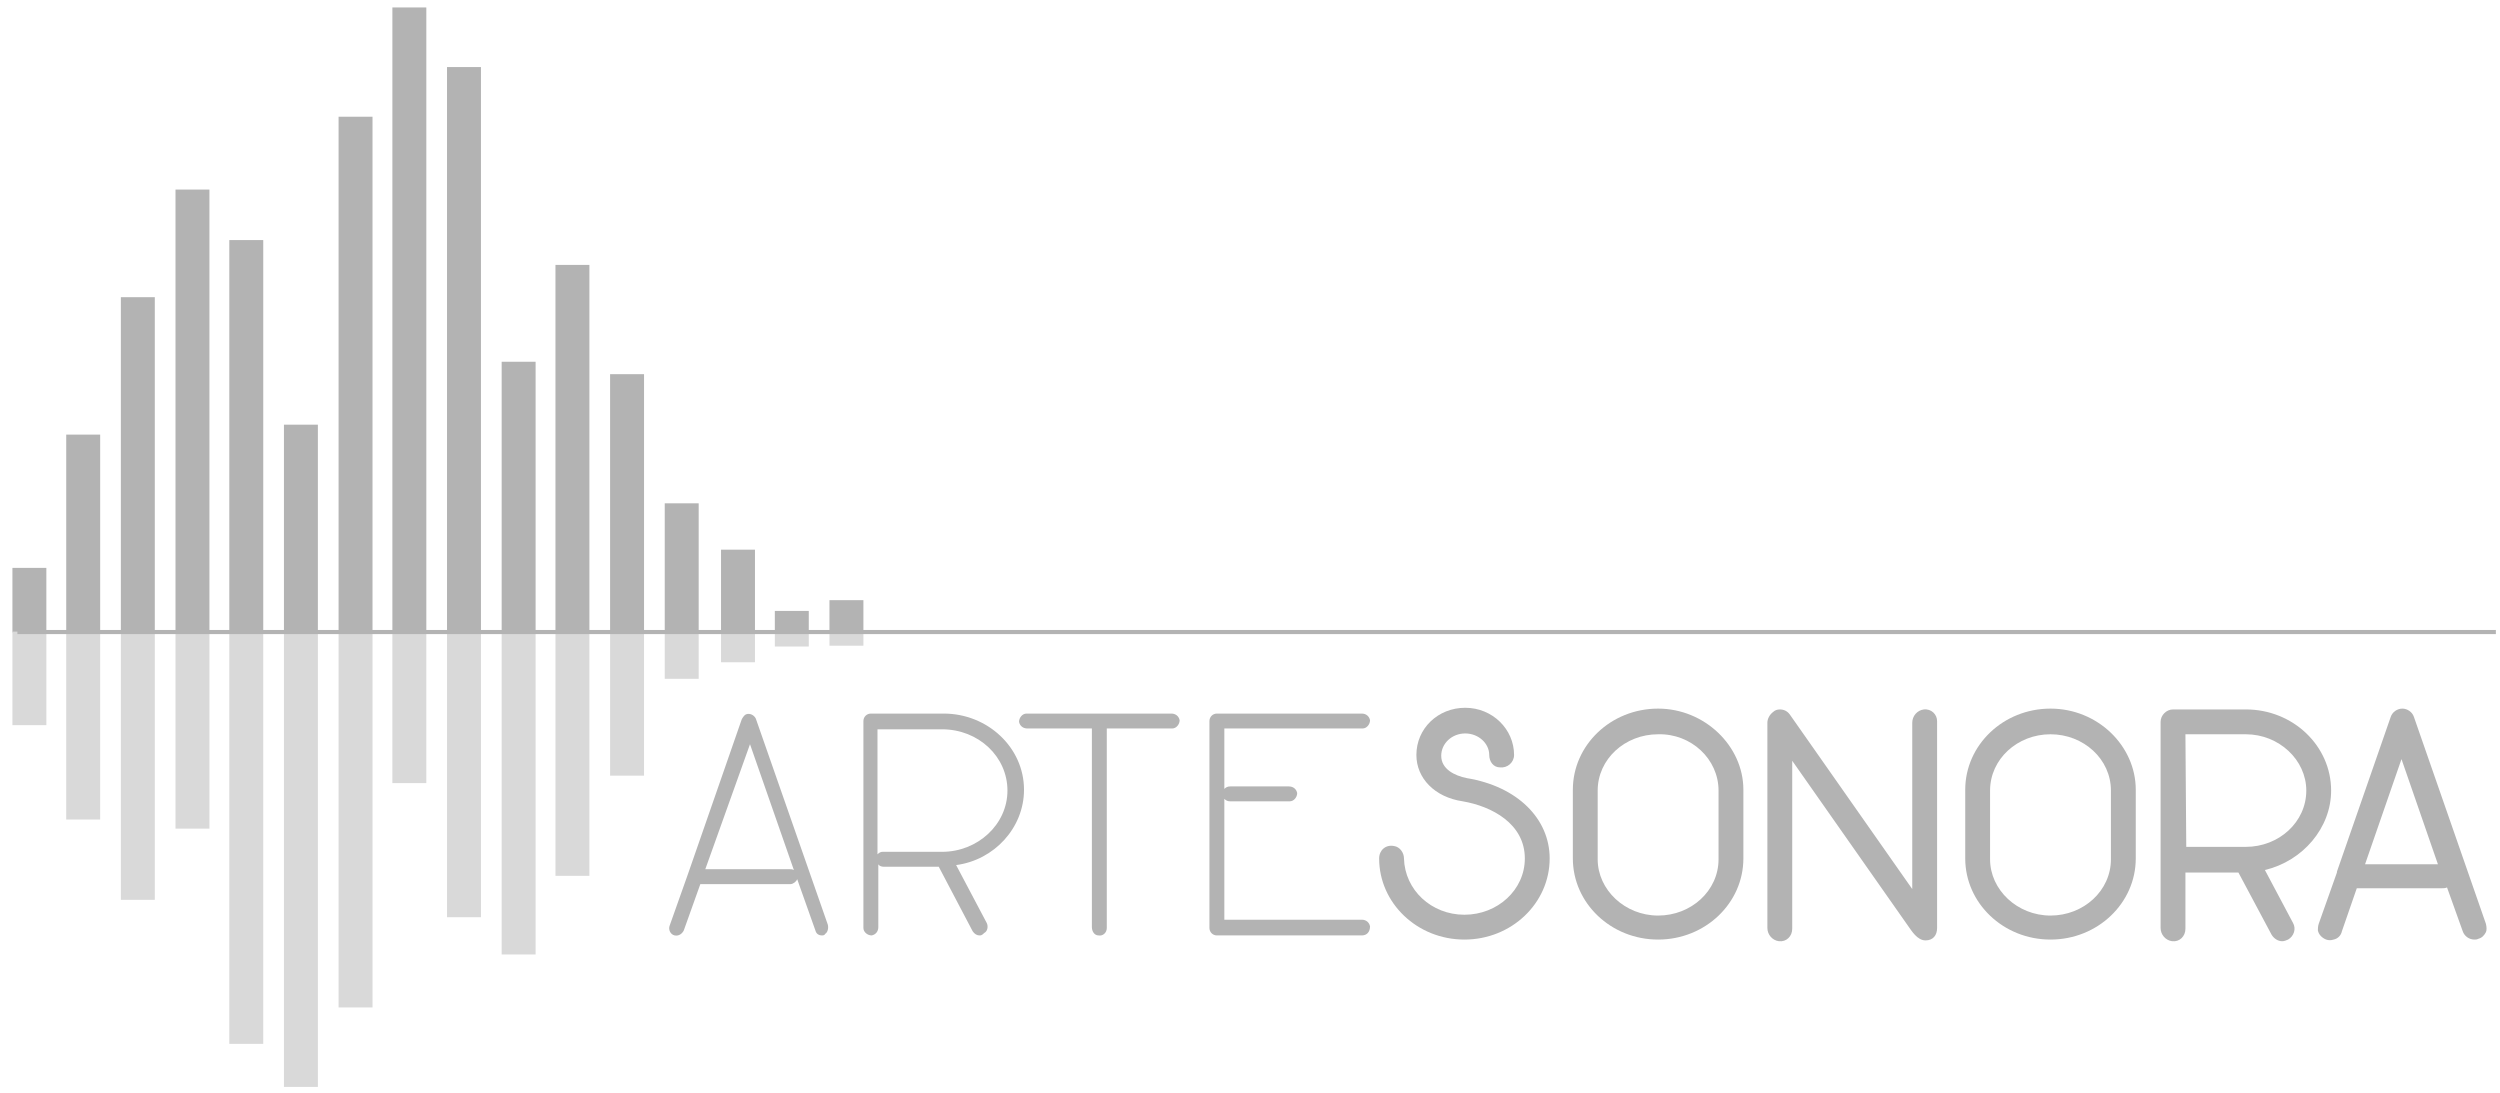
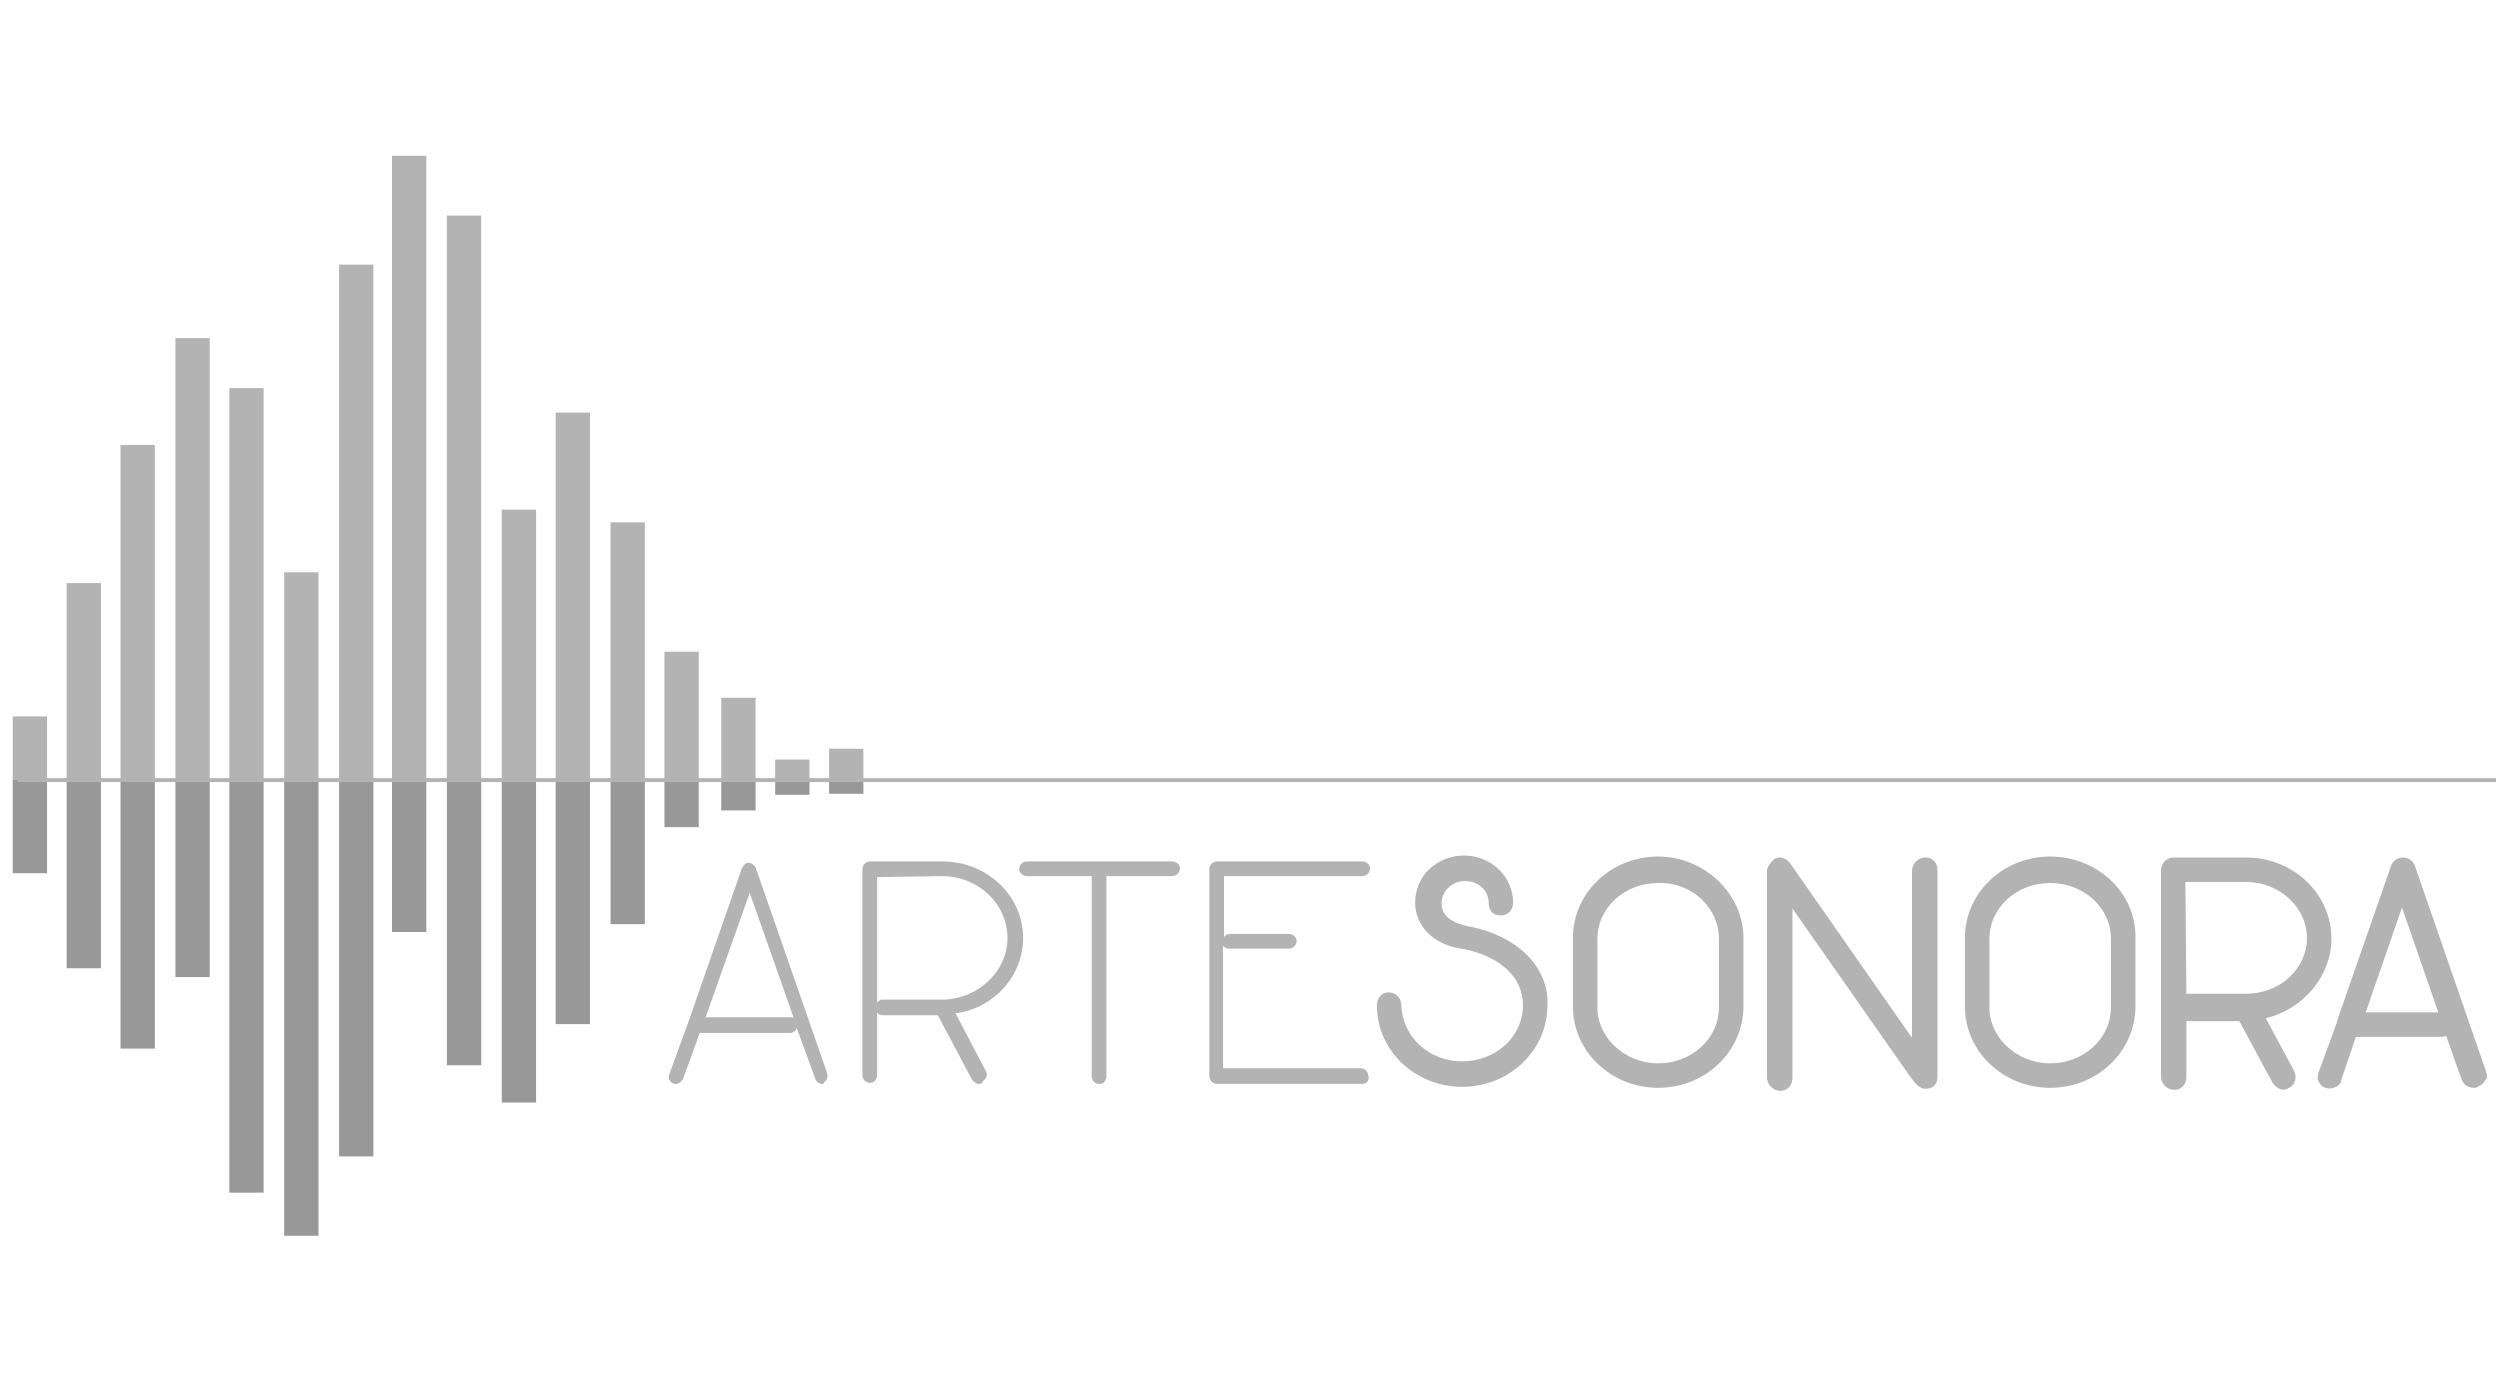
- <svg xmlns="http://www.w3.org/2000/svg" version="1.2" baseProfile="tiny" id="Layer_1" x="0px" y="0px" viewBox="0 0 302 132" xml:space="preserve">
-   <rect x="8" y="52.5" fill="#B3B3B3" width="4.1" height="23.8" />
-   <rect x="21.2" y="22.9" fill="#B3B3B3" width="4.1" height="53.5" />
-   <rect x="14.6" y="35.9" fill="#B3B3B3" width="4.1" height="40.5" />
-   <rect x="1.5" y="68.6" fill="#B3B3B3" width="4.1" height="7.8" />
-   <rect x="27.7" y="29" fill="#B3B3B3" width="4.1" height="47.3" />
-   <rect x="40.9" y="14.1" fill="#B3B3B3" width="4.1" height="62.2" />
-   <rect x="34.3" y="51.3" fill="#B3B3B3" width="4.1" height="25.1" />
-   <rect x="47.4" y="0.9" fill="#B3B3B3" width="4.1" height="75.5" />
-   <rect x="60.6" y="43.7" fill="#B3B3B3" width="4.1" height="32.7" />
-   <rect x="54" y="8.1" fill="#B3B3B3" width="4.1" height="68.3" />
-   <rect x="67.1" y="32" fill="#B3B3B3" width="4.1" height="44.4" />
-   <rect x="80.3" y="60.8" fill="#B3B3B3" width="4.1" height="15.6" />
-   <rect x="73.7" y="45.2" fill="#B3B3B3" width="4.1" height="31.1" />
-   <rect x="87.1" y="66.4" fill="#B3B3B3" width="4.1" height="10" />
-   <rect x="100.2" y="72.5" fill="#B3B3B3" width="4.1" height="3.9" />
-   <rect x="93.6" y="73.8" fill="#B3B3B3" width="4.1" height="2.6" />
+ <svg xmlns="http://www.w3.org/2000/svg" version="1.1" id="Layer_1" x="0px" y="0px" viewBox="0 0 255.1 141.7" enable-background="new 0 0 255.1 141.7" xml:space="preserve">
+   <rect x="6.8" y="59.5" fill="#B3B3B3" width="3.5" height="20.1" />
+   <rect x="17.9" y="34.5" fill="#B3B3B3" width="3.5" height="45.2" />
+   <rect x="12.3" y="45.4" fill="#B3B3B3" width="3.5" height="34.2" />
+   <rect x="1.3" y="73.1" fill="#B3B3B3" width="3.5" height="6.6" />
+   <rect x="23.4" y="39.6" fill="#B3B3B3" width="3.5" height="40" />
+   <rect x="34.6" y="27" fill="#B3B3B3" width="3.5" height="52.5" />
+   <rect x="29" y="58.4" fill="#B3B3B3" width="3.5" height="21.2" />
+   <rect x="40" y="15.9" fill="#B3B3B3" width="3.5" height="63.8" />
+   <rect x="51.2" y="52" fill="#B3B3B3" width="3.5" height="27.6" />
+   <rect x="45.6" y="22" fill="#B3B3B3" width="3.5" height="57.7" />
+   <rect x="56.7" y="42.1" fill="#B3B3B3" width="3.5" height="37.5" />
+   <rect x="67.8" y="66.5" fill="#B3B3B3" width="3.5" height="13.2" />
+   <rect x="62.3" y="53.3" fill="#B3B3B3" width="3.5" height="26.3" />
+   <rect x="73.6" y="71.2" fill="#B3B3B3" width="3.5" height="8.4" />
+   <rect x="84.6" y="76.4" fill="#B3B3B3" width="3.5" height="3.3" />
+   <rect x="79.1" y="77.5" fill="#B3B3B3" width="3.5" height="2.2" />
  <g>
-     <rect x="73.7" y="76.3" fill="#D9D9D9" width="4.1" height="17.4" />
-     <rect x="60.6" y="76.3" fill="#D9D9D9" width="4.1" height="39" />
-     <rect x="67.1" y="76.3" fill="#D9D9D9" width="4.1" height="29.5" />
-     <rect x="80.3" y="76.3" fill="#D9D9D9" width="4.1" height="5.7" />
-     <rect x="93.6" y="76.3" fill="#D9D9D9" width="4.1" height="1.8" />
-     <rect x="87.1" y="76.3" fill="#D9D9D9" width="4.1" height="3.7" />
-     <rect x="100.2" y="76.3" fill="#D9D9D9" width="4.1" height="1.7" />
-     <rect x="54" y="76.3" fill="#D9D9D9" width="4.1" height="34.5" />
-     <rect x="40.9" y="76.3" fill="#D9D9D9" width="4.1" height="45.4" />
-     <rect x="47.4" y="76.3" fill="#D9D9D9" width="4.1" height="18.3" />
-     <rect x="34.3" y="76.3" fill="#D9D9D9" width="4.1" height="55" />
-     <rect x="21.2" y="76.3" fill="#D9D9D9" width="4.1" height="23.8" />
-     <rect x="27.7" y="76.3" fill="#D9D9D9" width="4.1" height="49.8" />
-     <rect x="14.6" y="76.3" fill="#D9D9D9" width="4.1" height="32.4" />
-     <rect x="1.5" y="76.3" fill="#D9D9D9" width="4.1" height="11.3" />
-     <rect x="8" y="76.3" fill="#D9D9D9" width="4.1" height="22.7" />
+     <rect x="62.3" y="79.6" fill="#989898" width="3.5" height="14.7" />
+     <rect x="51.2" y="79.6" fill="#989898" width="3.5" height="32.9" />
+     <rect x="56.7" y="79.6" fill="#989898" width="3.5" height="24.9" />
+     <rect x="67.8" y="79.6" fill="#989898" width="3.5" height="4.8" />
+     <rect x="79.1" y="79.6" fill="#989898" width="3.5" height="1.5" />
+     <rect x="73.6" y="79.6" fill="#989898" width="3.5" height="3.1" />
+     <rect x="84.6" y="79.6" fill="#989898" width="3.5" height="1.4" />
+     <rect x="45.6" y="79.6" fill="#989898" width="3.5" height="29.1" />
+     <rect x="34.6" y="79.6" fill="#989898" width="3.5" height="38.4" />
+     <rect x="40" y="79.6" fill="#989898" width="3.5" height="15.5" />
+     <rect x="29" y="79.6" fill="#989898" width="3.5" height="46.5" />
+     <rect x="17.9" y="79.6" fill="#989898" width="3.5" height="20.1" />
+     <rect x="23.4" y="79.6" fill="#989898" width="3.5" height="42.1" />
+     <rect x="12.3" y="79.6" fill="#989898" width="3.5" height="27.4" />
+     <rect x="1.3" y="79.6" fill="#989898" width="3.5" height="9.5" />
+     <rect x="6.8" y="79.6" fill="#989898" width="3.5" height="19.2" />
  </g>
  <g>
    <g>
-       <path fill="#B3B3B3" d="M300.3,111.6l-8.7-25c-0.2-0.6-0.8-1-1.4-1c-0.6,0-1.2,0.4-1.4,1l-6.5,18.7c0,0,0,0,0,0.1l-2.2,6.2    c-0.1,0.3-0.1,0.6-0.1,0.8c0.1,0.5,0.5,0.9,1,1.1c0.3,0.1,0.6,0.1,0.9,0c0.5-0.1,0.9-0.5,1-1l1.8-5.2c0,0,0,0,0,0H295    c0.2,0,0.4,0,0.6-0.1c0,0,0,0,0,0l1.9,5.3c0.2,0.6,0.8,1,1.4,1c0.2,0,0.3,0,0.5-0.1c0.4-0.1,0.7-0.4,0.9-0.8    C300.4,112.4,300.4,112,300.3,111.6z M285.7,104.4l4.4-12.7c0,0,0,0,0,0l4.4,12.7c0,0,0,0,0,0L285.7,104.4    C285.7,104.4,285.7,104.4,285.7,104.4z M282.7,105.6L282.7,105.6L282.7,105.6L282.7,105.6z" />
-       <path fill="#B3B3B3" d="M281.6,95.5c0-5.4-4.6-9.8-10.3-9.8h-8.8c-0.8,0-1.5,0.7-1.5,1.5v24.9c0,0.8,0.6,1.5,1.4,1.6    c0.9,0.1,1.6-0.6,1.6-1.5v-6.8c0,0,0,0,0.1,0h6.3c0,0,0,0,0,0l4,7.5c0.3,0.5,0.8,0.8,1.3,0.8c0.2,0,0.5-0.1,0.7-0.2    c0.7-0.4,1-1.3,0.6-2l-3.4-6.4c0,0,0,0,0,0C278.2,104,281.6,100,281.6,95.5z M264.1,102.3C264,102.3,264,102.3,264.1,102.3    L264,88.7c0,0,0,0,0,0h7.3c4,0,7.3,3.1,7.3,6.8c0,3.8-3.3,6.8-7.3,6.8L264.1,102.3z" />
-       <path fill="#B3B3B3" d="M247.7,85.6c-5.7,0-10.3,4.4-10.3,9.8v8.3c0,5.4,4.6,9.8,10.3,9.8s10.3-4.4,10.3-9.8v-8.3    C258,90.1,253.4,85.6,247.7,85.6z M255,95.5v8.3c0,3.8-3.3,6.8-7.3,6.8s-7.3-3.1-7.3-6.8v-8.3c0-3.8,3.3-6.8,7.3-6.8    S255,91.7,255,95.5z" />
-       <path fill="#B3B3B3" d="M232.4,85.7c-0.8,0.1-1.4,0.8-1.4,1.6v20.1c0,0,0,0,0,0l-14.8-21.1c-0.3-0.4-0.7-0.6-1.2-0.6    c-0.3,0-0.6,0.1-0.8,0.3c-0.4,0.3-0.7,0.8-0.7,1.3l0,24.8c0,0.8,0.6,1.5,1.4,1.6c0.9,0.1,1.6-0.6,1.6-1.5V91.9c0,0,0,0,0,0    l14.1,20.1c0.3,0.4,1,1.6,2,1.6c0.9,0,1.4-0.6,1.4-1.5v-25C234,86.3,233.3,85.6,232.4,85.7z" />
-       <path fill="#B3B3B3" d="M200.3,85.6c-5.7,0-10.3,4.4-10.3,9.8v8.3c0,5.4,4.6,9.8,10.3,9.8c5.7,0,10.3-4.4,10.3-9.8v-8.3    C210.6,90.1,205.9,85.6,200.3,85.6z M207.6,95.5v8.3c0,3.8-3.3,6.8-7.3,6.8c-4,0-7.3-3.1-7.3-6.8v-8.3c0-3.8,3.3-6.8,7.3-6.8    C204.3,88.6,207.6,91.7,207.6,95.5z" />
-       <path fill="#B3B3B3" d="M177.2,94c-1.5-0.3-3.1-1.1-3.1-2.7c0-1.5,1.3-2.7,2.9-2.7c1.6,0,2.9,1.2,2.9,2.6c0,0.8,0.5,1.5,1.3,1.5    c0.9,0.1,1.7-0.6,1.7-1.5c0-3.1-2.6-5.7-5.9-5.7s-5.9,2.5-5.9,5.7c0,2.8,2.2,5.1,5.6,5.6c3.5,0.6,7.5,2.7,7.5,6.9    c0,3.8-3.3,6.8-7.3,6.8c-4,0-7.2-3-7.3-6.8c0-0.7-0.5-1.4-1.2-1.5c-1-0.2-1.8,0.5-1.8,1.5c0,5.4,4.6,9.8,10.3,9.8    s10.3-4.4,10.3-9.8C187.2,98.9,183.3,95,177.2,94z" />
+       <path fill="#B3B3B3" d="M253.7,109.4l-7.3-21.1c-0.2-0.5-0.7-0.8-1.2-0.8s-1,0.3-1.2,0.8l-5.5,15.8c0,0,0,0,0,0.1l-1.9,5.2    c-0.1,0.3-0.1,0.5-0.1,0.7c0.1,0.4,0.4,0.8,0.8,0.9c0.3,0.1,0.5,0.1,0.8,0c0.4-0.1,0.8-0.4,0.8-0.8l1.5-4.4l0,0h8.7    c0.2,0,0.3,0,0.5-0.1l0,0l1.6,4.5c0.2,0.5,0.7,0.8,1.2,0.8c0.2,0,0.3,0,0.4-0.1c0.3-0.1,0.6-0.3,0.8-0.7    C253.8,110.1,253.8,109.7,253.7,109.4z M241.4,103.3l3.7-10.7l0,0l3.7,10.7l0,0H241.4L241.4,103.3z M238.8,104.3L238.8,104.3    L238.8,104.3L238.8,104.3z" />
+       <path fill="#B3B3B3" d="M237.9,95.8c0-4.6-3.9-8.3-8.7-8.3h-7.4c-0.7,0-1.3,0.6-1.3,1.3v21c0,0.7,0.5,1.3,1.2,1.4    c0.8,0.1,1.4-0.5,1.4-1.3v-5.7c0,0,0,0,0.1,0h5.3l0,0l3.4,6.3c0.3,0.4,0.7,0.7,1.1,0.7c0.2,0,0.4-0.1,0.6-0.2    c0.6-0.3,0.8-1.1,0.5-1.7l-2.9-5.4l0,0C235,103,237.9,99.6,237.9,95.8z M223.1,101.5C223,101.5,223,101.5,223.1,101.5L223,90l0,0    h6.2c3.4,0,6.2,2.6,6.2,5.7c0,3.2-2.8,5.7-6.2,5.7H223.1z" />
+       <path fill="#B3B3B3" d="M209.2,87.4c-4.8,0-8.7,3.7-8.7,8.3v7c0,4.6,3.9,8.3,8.7,8.3c4.8,0,8.7-3.7,8.7-8.3v-7    C218,91.2,214.1,87.4,209.2,87.4z M215.4,95.8v7c0,3.2-2.8,5.7-6.2,5.7s-6.2-2.6-6.2-5.7v-7c0-3.2,2.8-5.7,6.2-5.7    S215.4,92.6,215.4,95.8z" />
+       <path fill="#B3B3B3" d="M196.3,87.5c-0.7,0.1-1.2,0.7-1.2,1.4v17l0,0L182.6,88c-0.3-0.3-0.6-0.5-1-0.5c-0.3,0-0.5,0.1-0.7,0.3    c-0.3,0.3-0.6,0.7-0.6,1.1v21c0,0.7,0.5,1.3,1.2,1.4c0.8,0.1,1.4-0.5,1.4-1.3V92.7l0,0l11.9,17c0.3,0.3,0.8,1.4,1.7,1.4    c0.8,0,1.2-0.5,1.2-1.3V88.7C197.7,88,197.1,87.4,196.3,87.5z" />
+       <path fill="#B3B3B3" d="M169.2,87.4c-4.8,0-8.7,3.7-8.7,8.3v7c0,4.6,3.9,8.3,8.7,8.3c4.8,0,8.7-3.7,8.7-8.3v-7    C177.9,91.2,173.9,87.4,169.2,87.4z M175.4,95.8v7c0,3.2-2.8,5.7-6.2,5.7s-6.2-2.6-6.2-5.7v-7c0-3.2,2.8-5.7,6.2-5.7    C172.6,90,175.4,92.6,175.4,95.8z" />
+       <path fill="#B3B3B3" d="M149.7,94.5c-1.3-0.3-2.6-0.9-2.6-2.3c0-1.3,1.1-2.3,2.4-2.3c1.4,0,2.4,1,2.4,2.2c0,0.7,0.4,1.3,1.1,1.3    c0.8,0.1,1.4-0.5,1.4-1.3c0-2.6-2.2-4.8-5-4.8c-2.8,0-5,2.1-5,4.8c0,2.4,1.9,4.3,4.7,4.7c3,0.5,6.3,2.3,6.3,5.8    c0,3.2-2.8,5.7-6.2,5.7c-3.4,0-6.1-2.5-6.2-5.7c0-0.6-0.4-1.2-1-1.3c-0.8-0.2-1.5,0.4-1.5,1.3c0,4.6,3.9,8.3,8.7,8.3    c4.8,0,8.7-3.7,8.7-8.3C158.1,98.7,154.8,95.4,149.7,94.5z" />
    </g>
    <g>
-       <path fill="#B3B3B3" d="M99.3,113c-0.4,0-0.7-0.2-0.8-0.6l-2.2-6.2c0,0,0,0,0,0c-0.1,0.3-0.5,0.6-0.8,0.6H84.6c0,0,0,0,0,0l-2,5.6    c-0.2,0.4-0.6,0.7-1.1,0.6c-0.5-0.1-0.8-0.7-0.6-1.2l2.2-6.2c0,0,0,0,0,0l6.5-18.7c0.1-0.2,0.3-0.5,0.5-0.6c0.5-0.2,1,0.1,1.2,0.5    l8.7,24.9c0.1,0.4,0,0.9-0.3,1.1C99.6,113,99.4,113,99.3,113z M85.2,105C85.2,105,85.2,105,85.2,105l10.2,0c0.2,0,0.3,0,0.5,0.1    l-5.3-15.2c0,0,0,0,0,0L85.2,105z" />
-       <path fill="#B3B3B3" d="M118.3,113c-0.3,0-0.6-0.2-0.8-0.5l-4.1-7.8c0,0,0,0,0,0h-6.7c-0.2,0-0.5-0.1-0.6-0.3c0,0,0,0,0,0v7.6    c0,0.5-0.3,0.9-0.8,1c-0.5,0-1-0.4-1-0.9v-25c0-0.5,0.4-0.9,0.9-0.9h8.8c5.3,0,9.7,4.1,9.7,9.2c0,4.6-3.6,8.5-8.2,9.1c0,0,0,0,0,0    l3.7,7c0.2,0.4,0.1,1-0.3,1.2C118.6,113,118.5,113,118.3,113z M106,88.1v15.1c0,0,0,0,0,0c0.2-0.2,0.4-0.3,0.6-0.3h7.2    c0,0,0,0,0,0c4.3,0,7.9-3.3,7.9-7.4c0-4.1-3.5-7.4-7.9-7.4L106,88.1C106,88,106,88,106,88.1z" />
-       <path fill="#B3B3B3" d="M164.5,113H147c-0.5,0-0.9-0.4-0.9-0.9v-25c0-0.5,0.4-0.9,0.9-0.9h17.5c0.5,0,0.9,0.3,1,0.8    c0,0.5-0.4,1-0.9,1h-16.7c0,0,0,0,0,0v7.3c0,0,0,0,0,0c0.2-0.2,0.4-0.3,0.7-0.3h7.1c0.5,0,0.9,0.3,1,0.8c0,0.5-0.4,1-0.9,1h-7.2    c-0.3,0-0.5-0.1-0.7-0.3c0,0,0,0,0,0v14.6c0,0,0,0,0,0h16.6c0.5,0,0.9,0.3,1,0.8C165.5,112.6,165.1,113,164.5,113z" />
-       <path fill="#B3B3B3" d="M132.7,113c-0.5,0-0.8-0.5-0.8-1v-24c0,0,0,0,0,0h-7.8c-0.5,0-0.9-0.3-1-0.8c0-0.5,0.4-1,0.9-1h17.5    c0.5,0,0.9,0.3,1,0.8c0,0.5-0.4,1-0.9,1h-7.9c0,0,0,0,0,0v24.1C133.7,112.7,133.2,113.1,132.7,113z" />
+       <path fill="#B3B3B3" d="M83.9,110.6c-0.3,0-0.6-0.2-0.7-0.5l-1.9-5.2l0,0c-0.1,0.3-0.4,0.5-0.7,0.5h-9.2l0,0l-1.7,4.7    c-0.2,0.3-0.5,0.6-0.9,0.5c-0.4-0.1-0.7-0.6-0.5-1l1.9-5.2l0,0l5.5-15.8c0.1-0.2,0.3-0.4,0.4-0.5c0.4-0.2,0.8,0.1,1,0.4l7.3,21    c0.1,0.3,0,0.8-0.3,0.9C84.1,110.6,84,110.6,83.9,110.6z M72,103.8L72,103.8h8.6c0.2,0,0.3,0,0.4,0.1l-4.5-12.8l0,0L72,103.8z" />
+       <path fill="#B3B3B3" d="M99.9,110.6c-0.3,0-0.5-0.2-0.7-0.4l-3.5-6.6l0,0h-5.7c-0.2,0-0.4-0.1-0.5-0.3l0,0v6.4    c0,0.4-0.3,0.8-0.7,0.8c-0.4,0-0.8-0.3-0.8-0.8V88.7c0-0.4,0.3-0.8,0.8-0.8h7.4c4.5,0,8.2,3.5,8.2,7.8c0,3.9-3,7.2-6.9,7.7l0,0    l3.1,5.9c0.2,0.3,0.1,0.8-0.3,1C100.2,110.6,100.1,110.6,99.9,110.6z M89.5,89.5v12.8l0,0c0.2-0.2,0.3-0.3,0.5-0.3h6.1l0,0    c3.6,0,6.7-2.8,6.7-6.3c0-3.5-3-6.3-6.7-6.3L89.5,89.5C89.5,89.4,89.5,89.4,89.5,89.5z" />
+       <path fill="#B3B3B3" d="M139,110.6h-14.8c-0.4,0-0.8-0.3-0.8-0.8V88.7c0-0.4,0.3-0.8,0.8-0.8H139c0.4,0,0.8,0.3,0.8,0.7    c0,0.4-0.3,0.8-0.8,0.8h-14.1l0,0v6.2l0,0c0.2-0.2,0.3-0.3,0.6-0.3h6c0.4,0,0.8,0.3,0.8,0.7c0,0.4-0.3,0.8-0.8,0.8h-6.1    c-0.3,0-0.4-0.1-0.6-0.3l0,0V109l0,0h14c0.4,0,0.8,0.3,0.8,0.7C139.8,110.2,139.5,110.6,139,110.6z" />
+       <path fill="#B3B3B3" d="M112.1,110.6c-0.4,0-0.7-0.4-0.7-0.8V89.4l0,0h-6.6c-0.4,0-0.8-0.3-0.8-0.7c0-0.4,0.3-0.8,0.8-0.8h14.8    c0.4,0,0.8,0.3,0.8,0.7c0,0.4-0.3,0.8-0.8,0.8h-6.7l0,0v20.4C112.9,110.3,112.5,110.7,112.1,110.6z" />
    </g>
  </g>
-   <rect x="2.1" y="76.1" fill="#B3B3B3" width="299.4" height="0.5" />
+   <rect x="1.8" y="79.4" fill="#B3B3B3" width="252.9" height="0.4" />
</svg>
